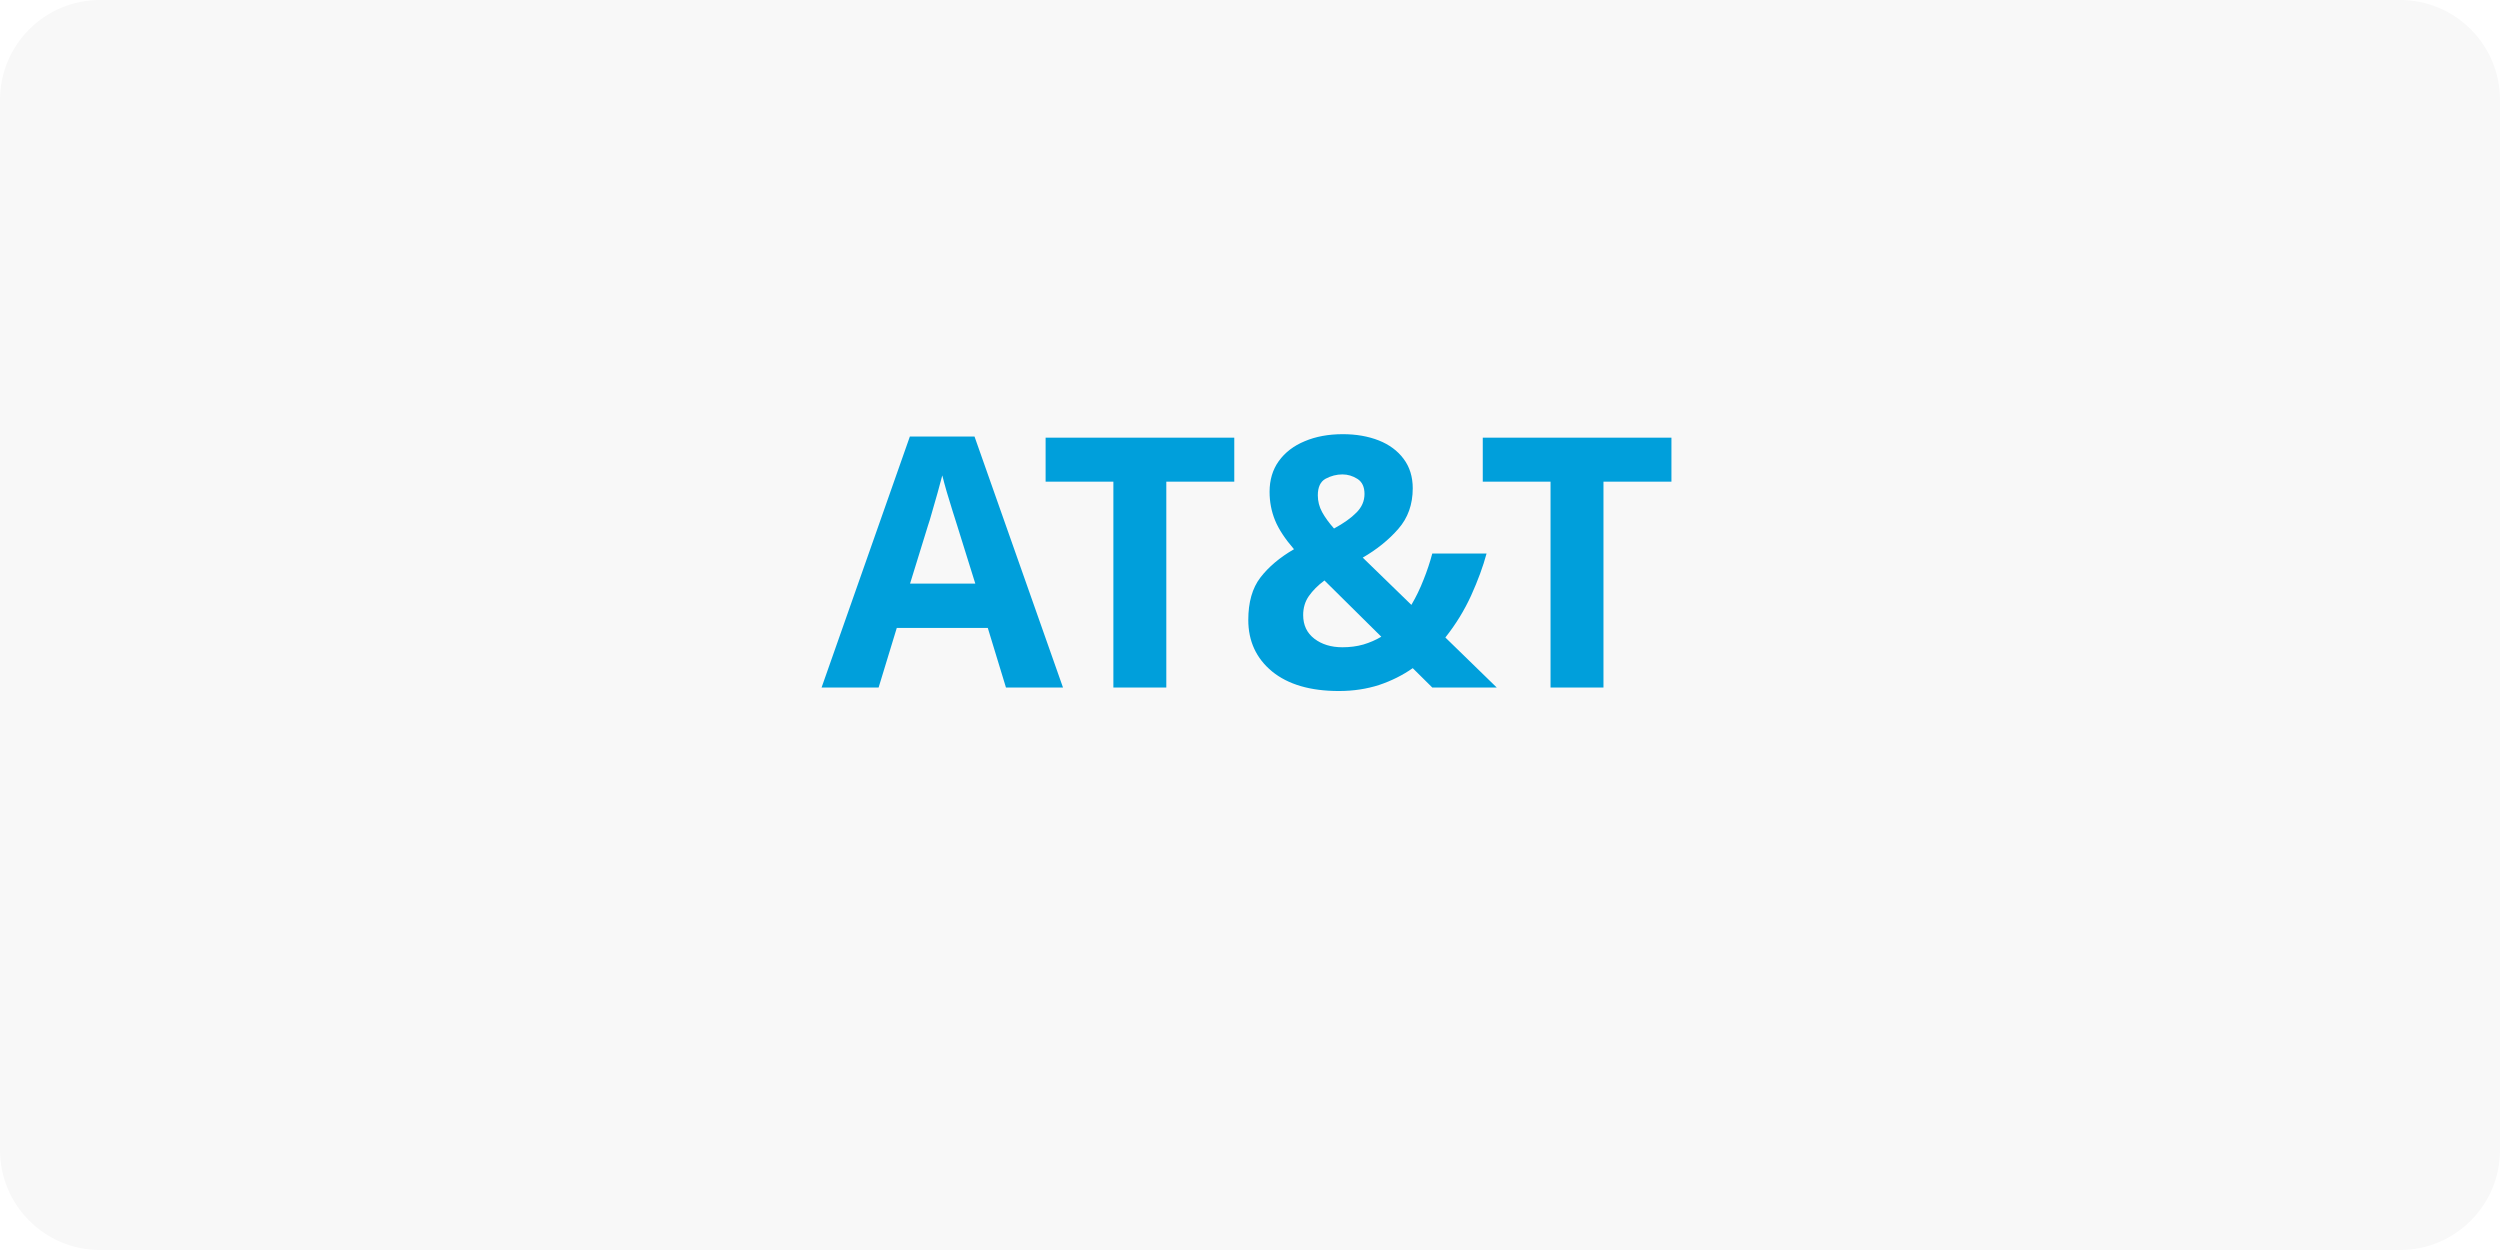
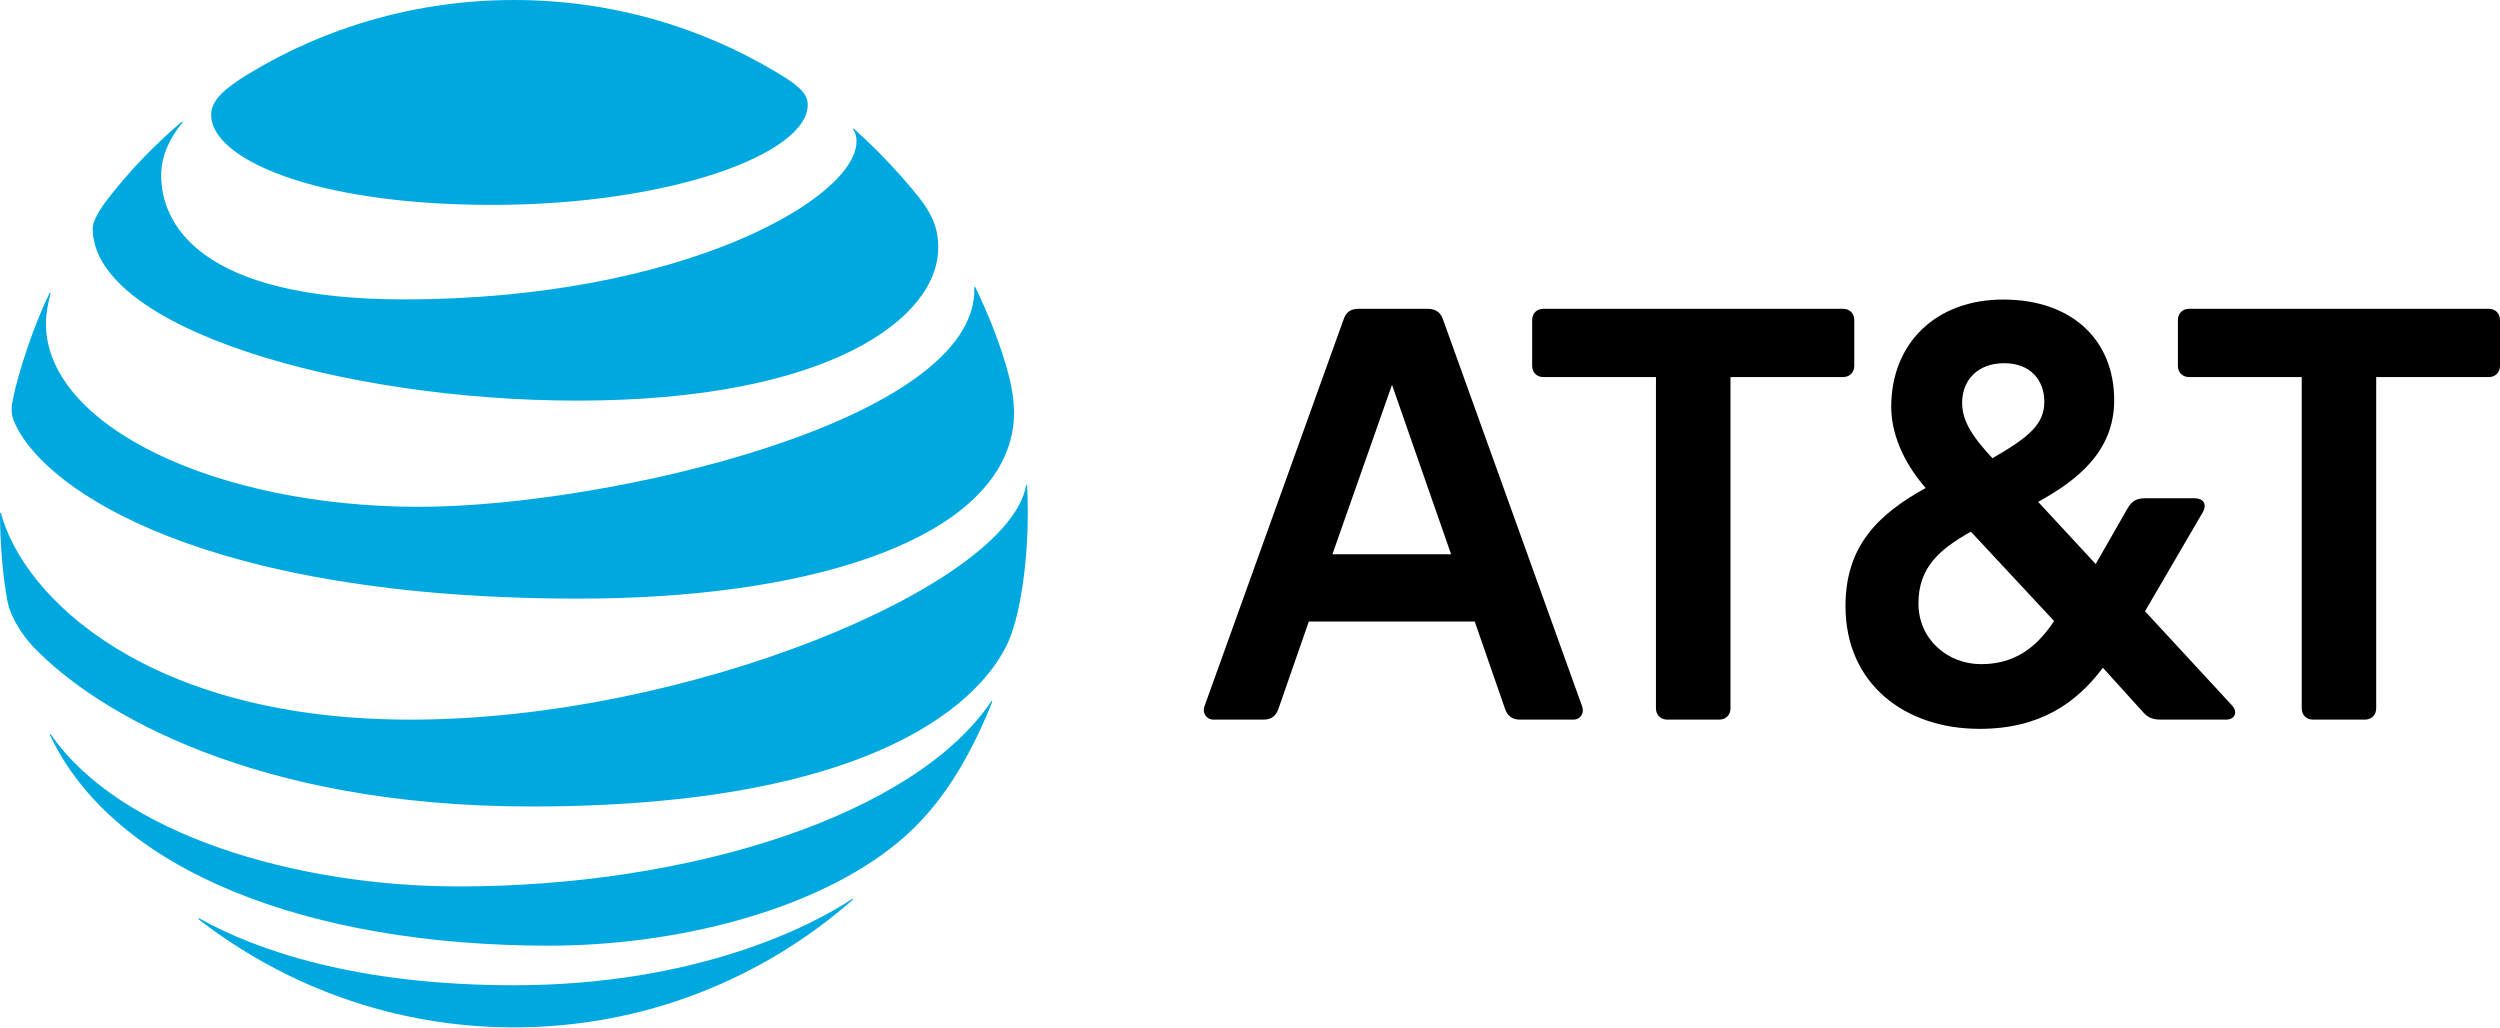
- <svg xmlns="http://www.w3.org/2000/svg" viewBox="0 0 200 100" width="200" height="100">
-   <rect width="200" height="100" rx="8" fill="#f8f8f8" />
-   <text x="100" y="55" text-anchor="middle" font-family="system-ui, sans-serif" font-size="28" font-weight="700" fill="#009fdb">AT&amp;T</text>
+ <svg xmlns="http://www.w3.org/2000/svg" width="1000.265" height="411.08" viewBox="-0.082 -42.217 1000.265 411.08">
+   <g id="g3">
+     <path d="M925.371,245.707c-2.676,0-4.519-1.855-4.519-4.523V108.655h-45.021c-2.677,0-4.523-1.847-4.523-4.518V85.856   c0-2.677,1.847-4.529,4.523-4.529h119.838c2.674,0,4.515,1.854,4.515,4.529v18.28c0,2.669-1.841,4.519-4.515,4.519h-45.018v132.527   c0,2.67-1.852,4.525-4.519,4.525H925.371 M580.503,179.541l-23.633-67.8l-23.845,67.8H580.503z M632.919,240.352   c1.033,2.678-0.615,5.355-3.493,5.355h-21.373c-3.085,0-4.937-1.434-5.968-4.324l-12.122-34.918h-66.386l-12.143,34.918   c-1.02,2.891-2.877,4.324-5.954,4.324h-20.137c-2.676,0-4.529-2.678-3.5-5.355l55.702-154.907c1.031-2.886,2.88-4.111,5.957-4.111   h27.544c3.086,0,5.142,1.226,6.169,4.111L632.919,240.352 M792.583,223.512c13.149,0,21.992-6.359,29.188-17.254l-33.293-35.756   c-12.75,7.197-20.976,14.379-20.976,28.766C767.504,213.448,779.009,223.512,792.583,223.512 M801.831,103.106   c-10.685,0-16.851,6.787-16.851,15.826c0,6.985,3.692,13.15,12.123,22.193c14.592-8.43,20.762-13.564,20.762-22.602   C817.865,110.092,812.523,103.106,801.831,103.106 M892.896,239.953c2.669,2.879,1.028,5.754-2.27,5.754h-26.104   c-3.493,0-5.343-0.826-7.603-3.5l-15.621-17.252c-10.481,13.973-25.087,24.449-49.336,24.449c-30.008,0-53.653-18.08-53.653-49.1   c0-23.842,12.751-36.584,32.075-47.266c-9.463-10.889-13.771-22.396-13.771-32.459c0-25.485,17.881-42.947,44.803-42.947   c27.544,0,44.402,16.238,44.402,40.273c0,20.547-14.796,32.043-30.423,40.679l23.025,24.87l12.947-22.61   c1.643-2.667,3.494-3.698,6.778-3.698h19.934c3.294,0,5.144,2.266,3.095,5.757l-23.026,39.444L892.896,239.953 M687.765,245.707   c2.672,0,4.531-1.855,4.531-4.523V108.655h45.008c2.672,0,4.52-1.847,4.52-4.518V85.856c0-2.677-1.848-4.529-4.52-4.529H617.466   c-2.676,0-4.522,1.854-4.522,4.529v18.28c0,2.669,1.847,4.519,4.522,4.519h45.008v132.527c0,2.67,1.856,4.525,4.525,4.525H687.765   L687.765,245.707z" id="path5" />
+     <path fill="#00A8E0" d="M79.446,325.647c34.859,26.984,78.613,43.197,126.084,43.197c51.949,0,99.308-19.287,135.452-50.947   c0.438-0.387,0.222-0.643-0.21-0.387c-16.219,10.832-62.445,34.477-135.24,34.477c-63.262,0-103.241-14.115-125.818-26.717   C79.282,325.057,79.122,325.381,79.446,325.647 M219.487,336.153c50.598,0,106.199-13.793,139.453-41.096   c9.1-7.439,17.768-17.34,25.531-30.646c4.469-7.656,8.84-16.752,12.4-25.693c0.158-0.436-0.111-0.648-0.439-0.158   c-30.924,45.508-120.473,73.893-212.937,73.893c-65.357,0-135.68-20.9-163.212-60.807c-0.271-0.369-0.542-0.211-0.377,0.213   C45.554,306.373,123.364,336.153,219.487,336.153 M164.204,245.717c-105.234,0-154.854-49.012-163.855-82.459   c-0.111-0.484-0.43-0.378-0.43,0.057c0,11.26,1.127,25.791,3.066,35.436c0.925,4.695,4.746,12.063,10.348,17.936   c25.482,26.561,89.012,63.779,199.036,63.779c149.903,0,184.178-49.934,191.177-66.355c5.005-11.744,7.598-32.967,7.598-50.795   c0-4.314-0.108-7.76-0.271-11.143c0-0.549-0.318-0.594-0.428-0.059C402.954,192.295,274.879,245.717,164.204,245.717    M19.741,75.143C13.711,87.11,7.027,107.299,5.04,117.748c-0.871,4.477-0.5,6.627,1.07,9.968   c12.613,26.761,76.412,69.579,225.23,69.579c90.79,0,161.318-22.305,172.744-63.008c2.104-7.493,2.217-15.404-0.486-26.064   c-3.02-11.912-8.676-25.803-13.463-35.557c-0.158-0.318-0.437-0.271-0.38,0.105c1.778,53.386-147.099,87.793-222.216,87.793   c-81.365,0-149.246-32.418-149.246-73.352c0-3.933,0.814-7.867,1.83-11.961C20.225,74.877,19.905,74.815,19.741,75.143    M341.315,9.596c0.864,1.354,1.295,2.799,1.295,4.744c0,22.836-69.891,63.234-181.148,63.234   c-81.748,0-97.053-30.326-97.053-49.612c0-6.894,2.644-13.948,8.467-21.112c0.318-0.426,0.048-0.59-0.319-0.273   c-10.62,9-20.378,19.127-28.938,30.059c-4.09,5.17-6.629,9.75-6.629,12.494c0,39.967,100.216,68.945,193.921,68.945   c99.844,0,144.404-32.594,144.404-61.238c0-10.237-3.985-16.213-14.179-27.799c-6.617-7.537-12.876-13.674-19.501-19.715   C341.315,9.059,341.092,9.274,341.315,9.596 M310.706-13.235c-30.814-18.47-66.597-28.978-105.174-28.978   c-38.846,0-75.707,10.875-106.632,29.834C89.624-6.67,84.403-2.095,84.403,3.786c0,17.336,40.515,35.976,112.394,35.976   c71.133,0,126.305-20.417,126.305-40.07C323.102-4.999,319.002-8.281,310.706-13.235" id="path9" />
+   </g>
</svg>
